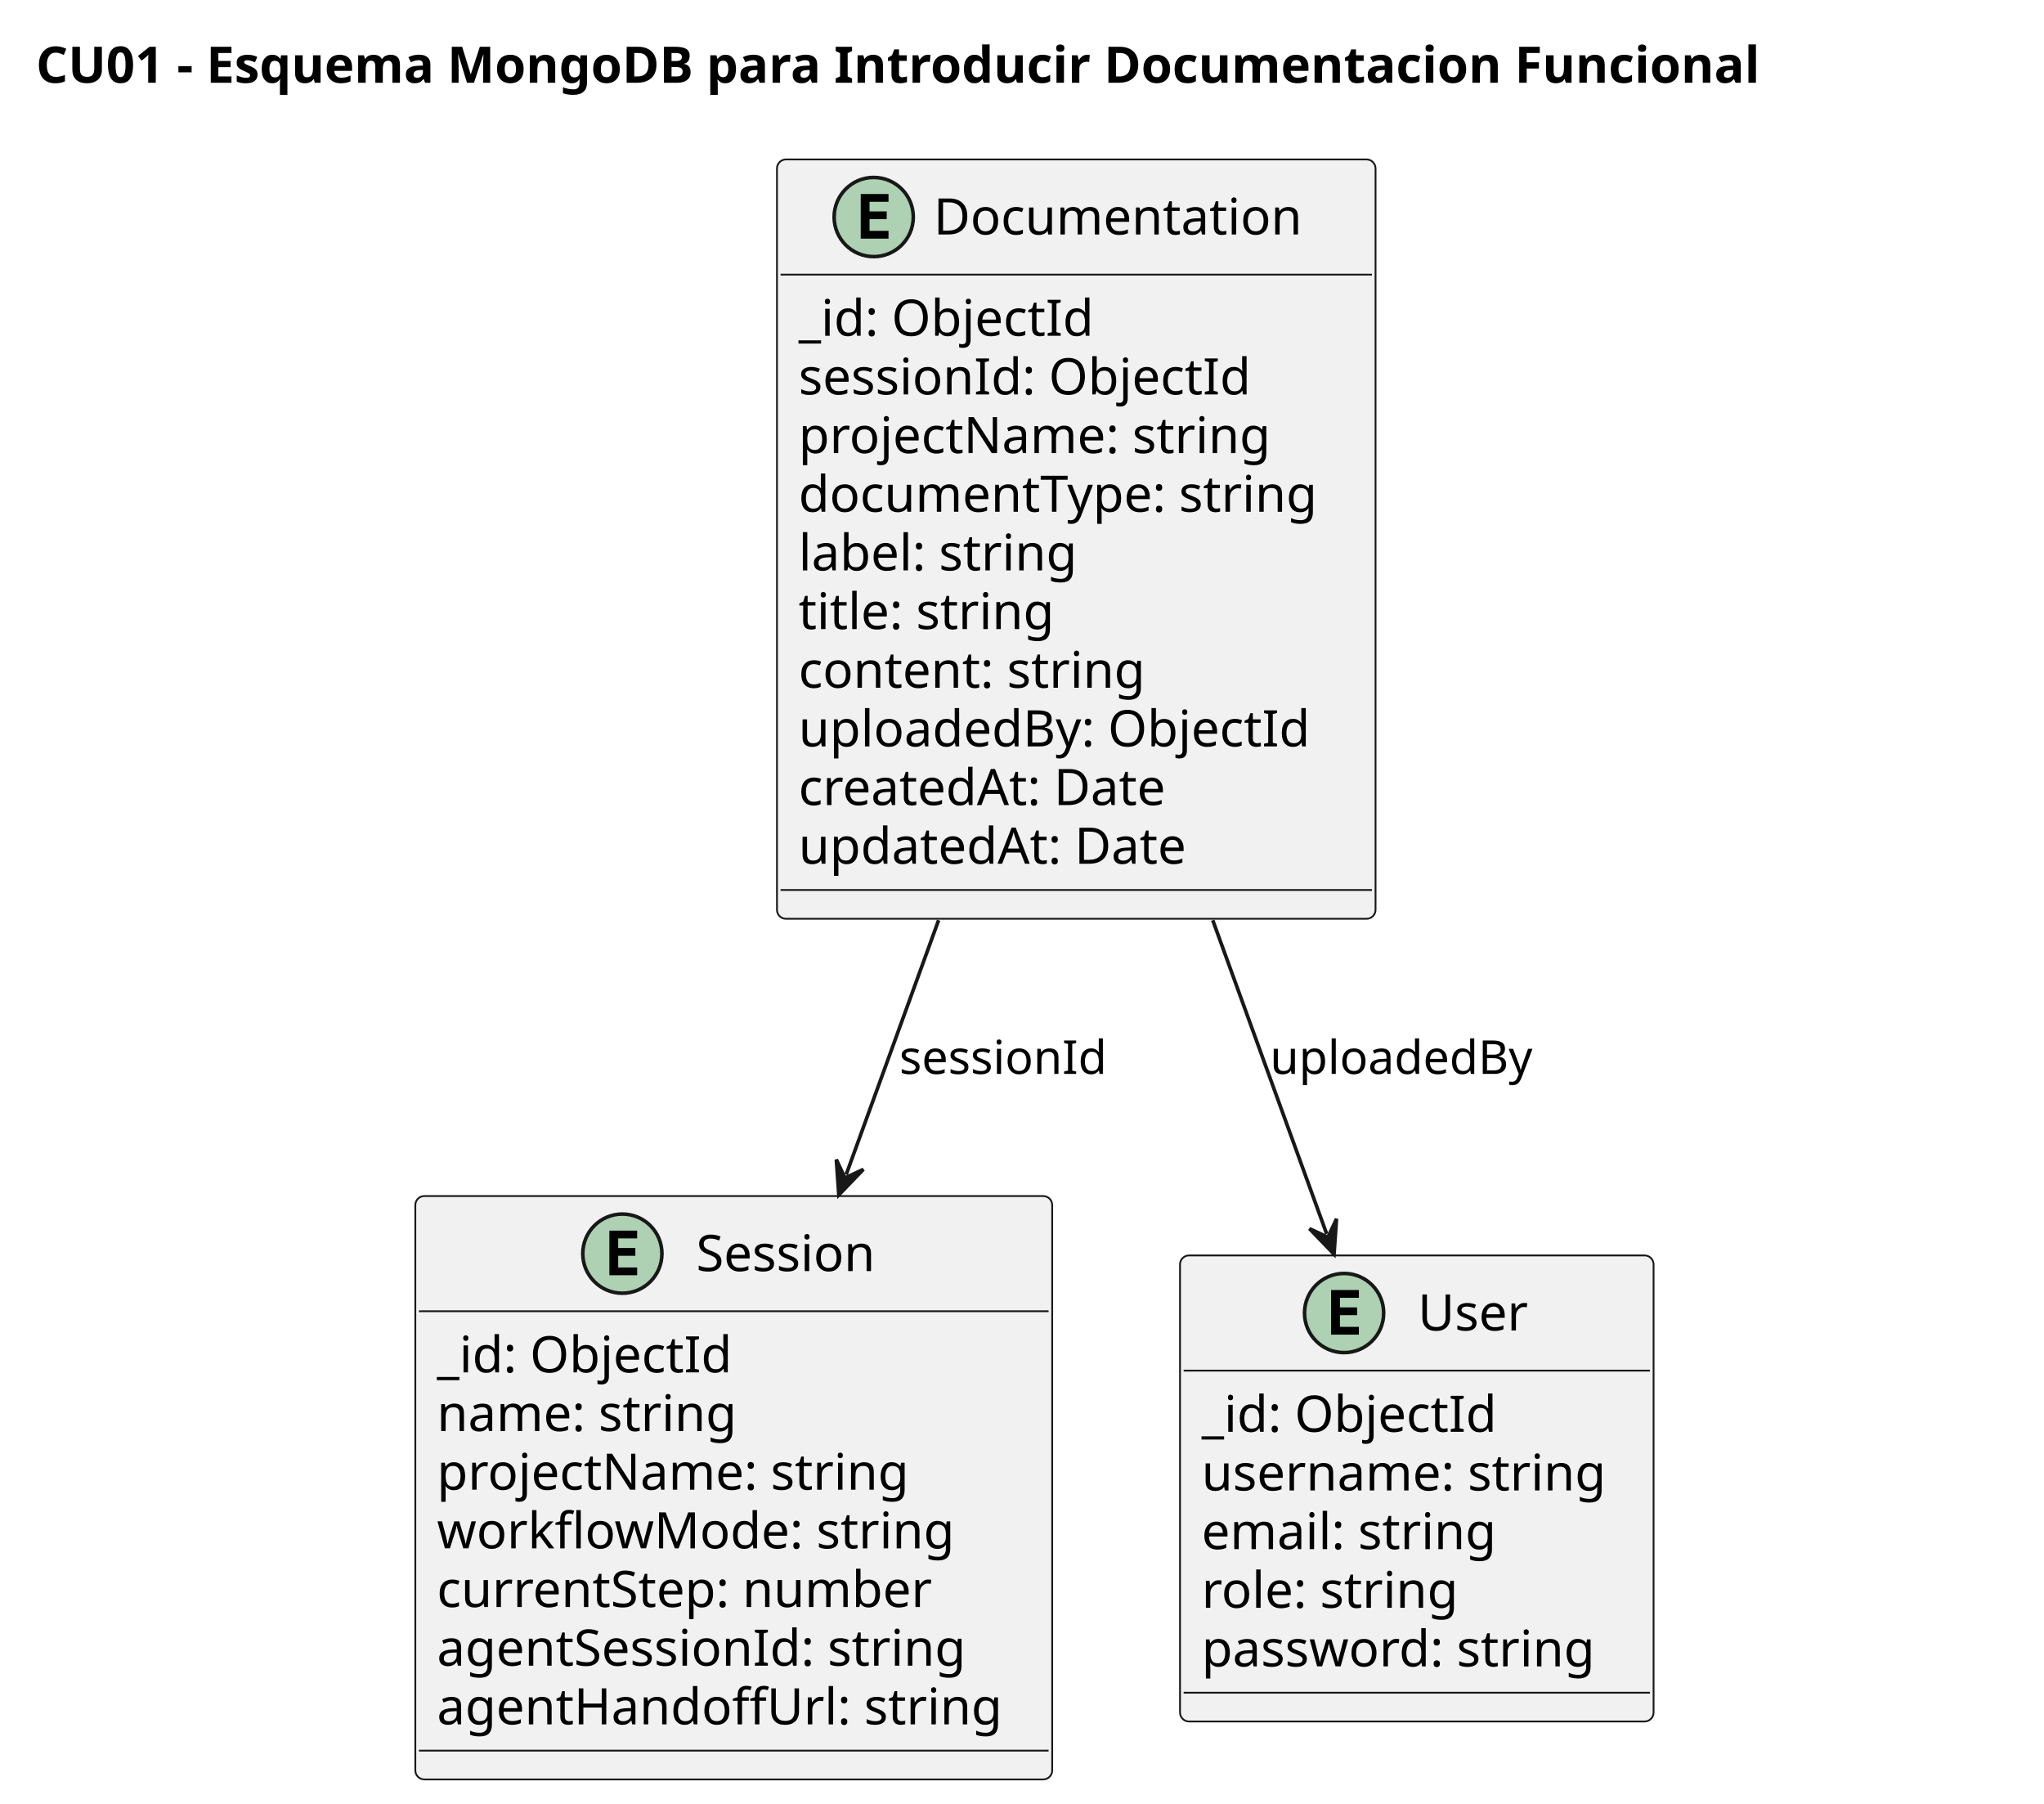
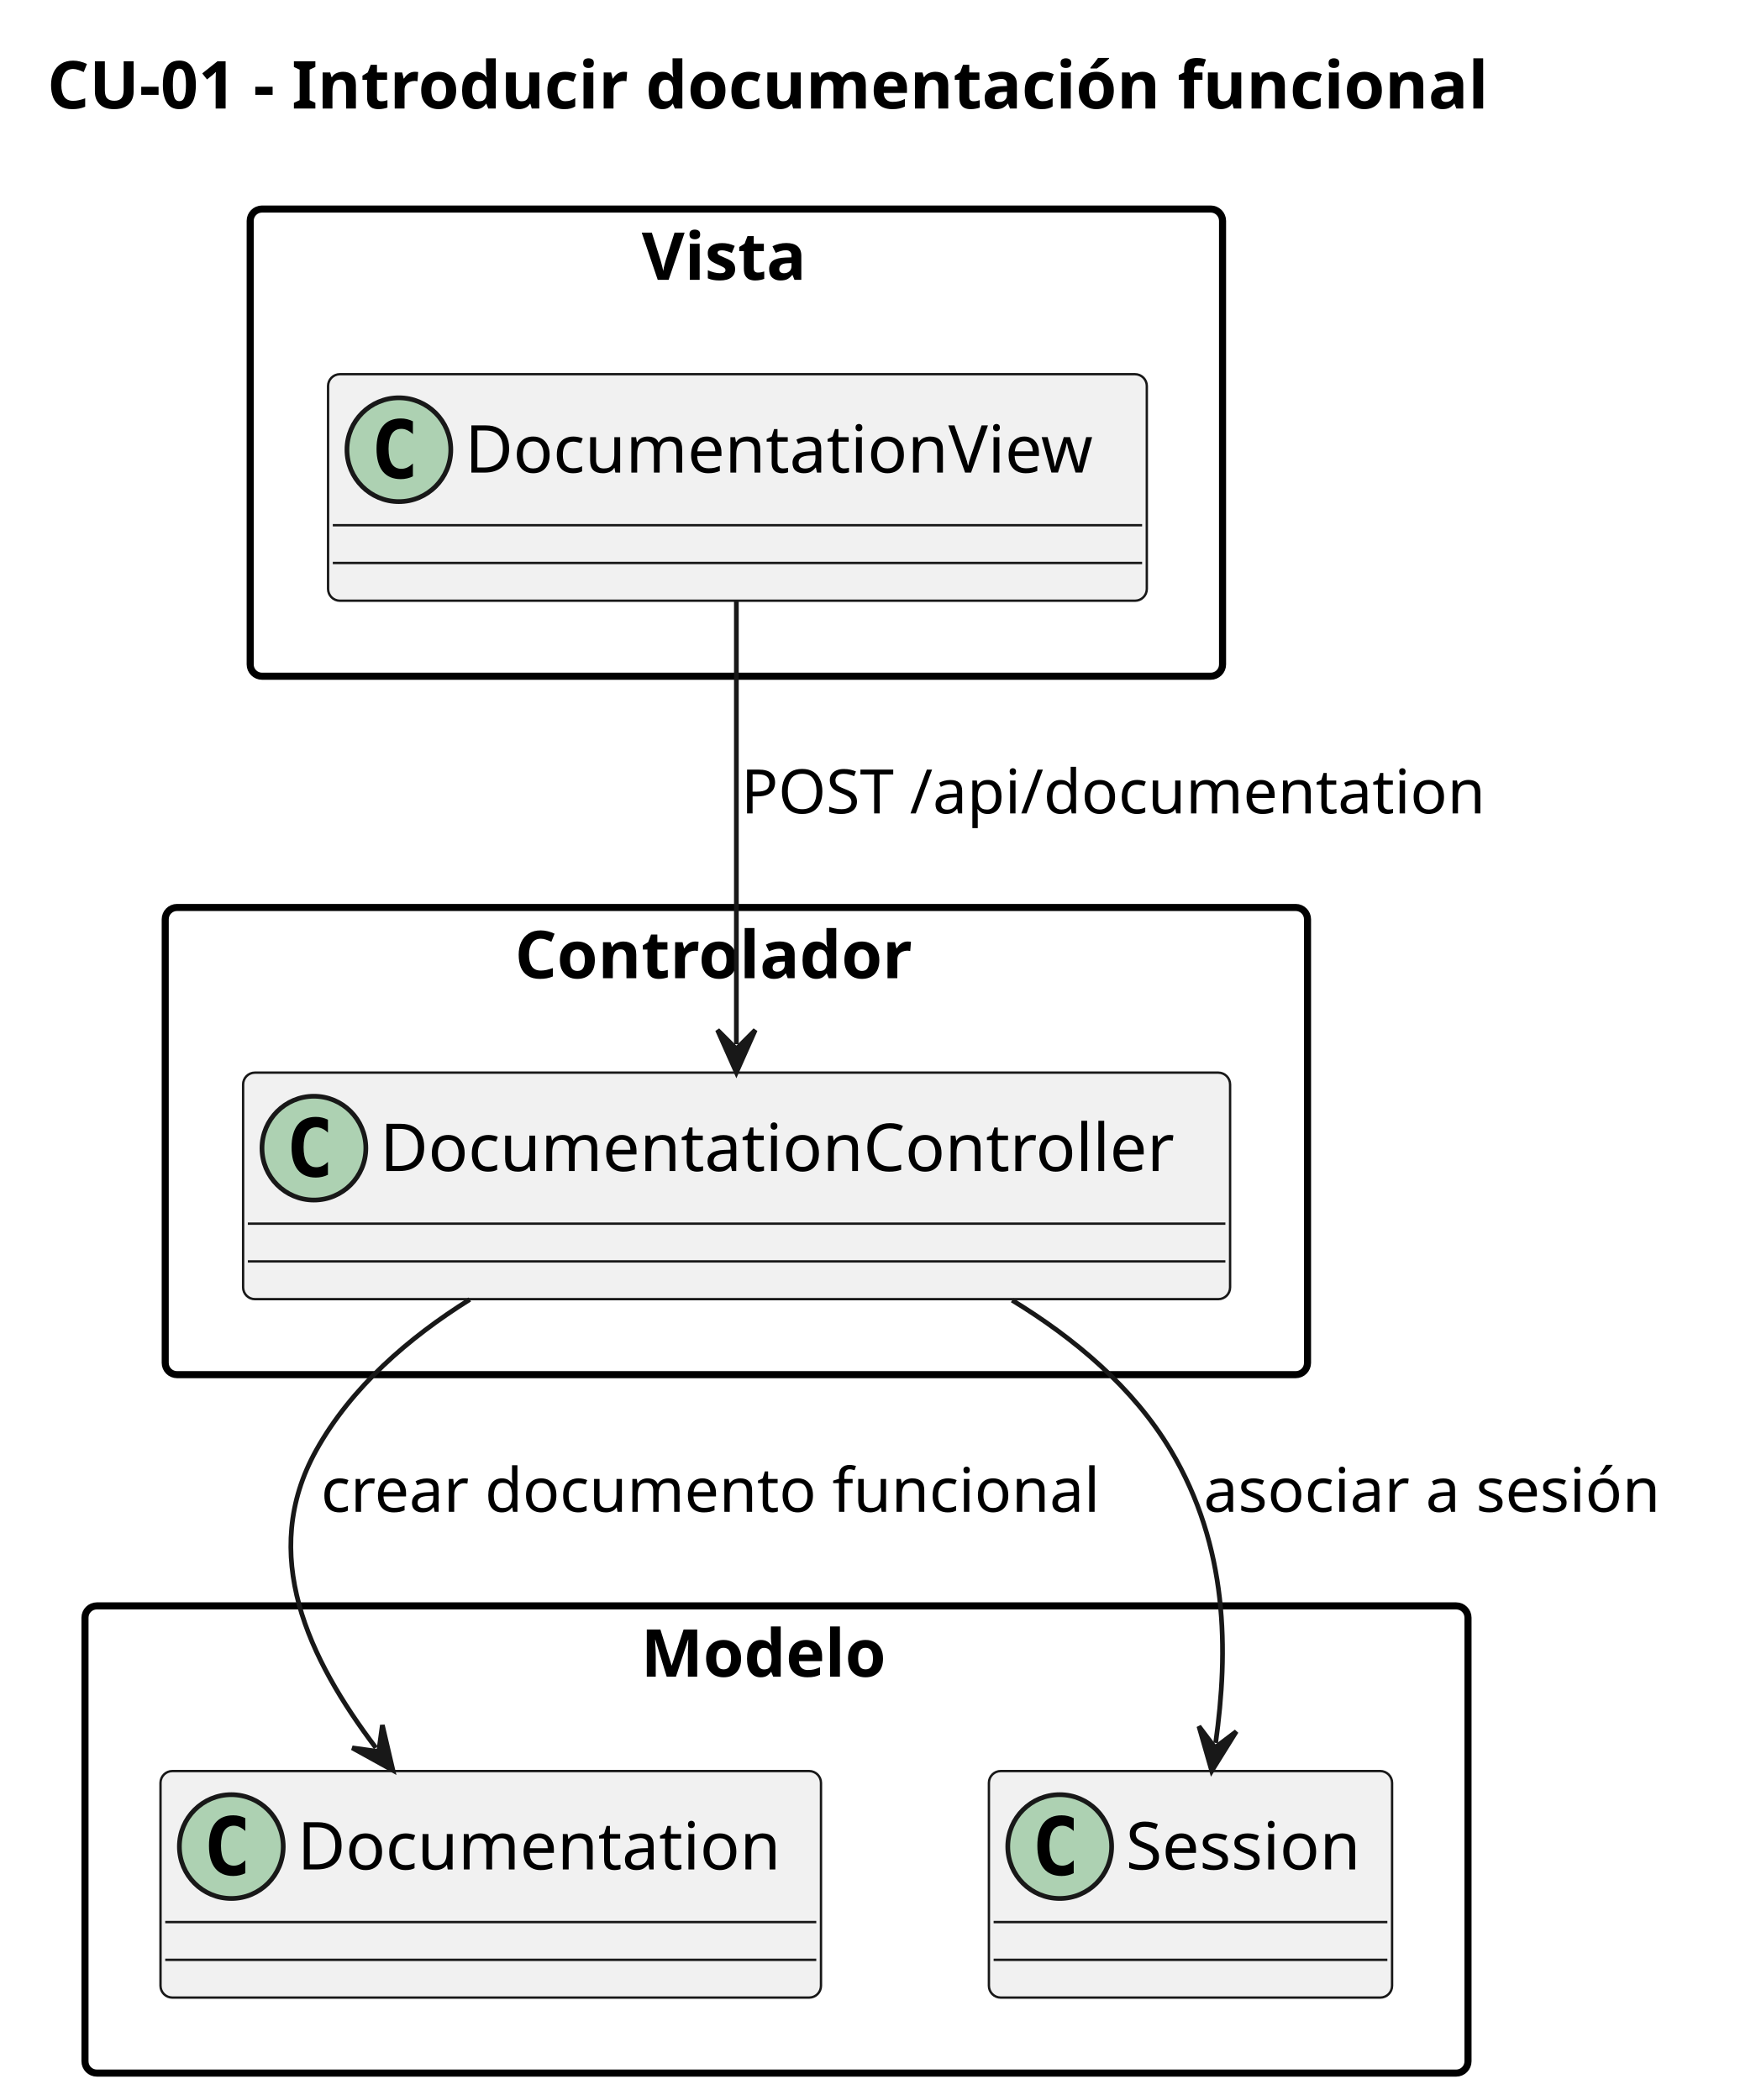
- <svg xmlns="http://www.w3.org/2000/svg" contentStyleType="text/css" data-diagram-type="CLASS" height="501px" preserveAspectRatio="none" style="width:568px;height:501px;background:#FFFFFF;" version="1.1" viewBox="0 0 568 501" width="568px" zoomAndPan="magnify">
+ <svg xmlns="http://www.w3.org/2000/svg" contentStyleType="text/css" data-diagram-type="CLASS" height="445px" preserveAspectRatio="none" style="width:372px;height:445px;background:#FFFFFF;" version="1.1" viewBox="0 0 372 445" width="372px" zoomAndPan="magnify">
  <defs />
  <g>
-     <g class="title" data-source-line="1">
-       <text fill="#000000" font-family="sans-serif" font-size="14" font-weight="bold" lengthAdjust="spacing" textLength="540.921" x="10" y="22.995">CU01 - Esquema MongoDB para Introducir Documentacion Funcional</text>
+     <g class="title" data-source-line="5">
+       <text fill="#000000" font-family="sans-serif" font-size="14" font-weight="bold" lengthAdjust="spacing" textLength="344.353" x="10" y="22.995">CU-01 - Introducir documentación funcional</text>
    </g>
-     <g class="entity" data-entity="Session" data-source-line="6" data-uid="ent0002" id="entity_Session">
-       <rect fill="#F1F1F1" height="162.078" rx="2.5" ry="2.5" style="stroke:#181818;stroke-width:0.5;" width="176.978" x="115.413" y="332.297" />
-       <ellipse cx="172.944" cy="348.297" fill="#ADD1B2" rx="11" ry="11" style="stroke:#181818;stroke-width:1;" />
-       <path d="M177.054,354.297 L169.335,354.297 L169.335,341.906 L177.054,341.906 L177.054,344.062 L171.788,344.062 L171.788,346.734 L176.554,346.734 L176.554,348.891 L171.788,348.891 L171.788,352.141 L177.054,352.141 L177.054,354.297 Z " fill="#000000" />
-       <text fill="#000000" font-family="sans-serif" font-size="14" lengthAdjust="spacing" textLength="53.416" x="193.444" y="353.144">Session</text>
-       <line style="stroke:#181818;stroke-width:0.5;" x1="116.413" x2="291.392" y1="364.297" y2="364.297" />
-       <text fill="#000000" font-family="sans-serif" font-size="14" lengthAdjust="spacing" textLength="87.555" x="121.413" y="381.292">_id: ObjectId</text>
-       <text fill="#000000" font-family="sans-serif" font-size="14" lengthAdjust="spacing" textLength="89.059" x="121.413" y="397.589">name: string</text>
-       <text fill="#000000" font-family="sans-serif" font-size="14" lengthAdjust="spacing" textLength="139.556" x="121.413" y="413.886">projectName: string</text>
-       <text fill="#000000" font-family="sans-serif" font-size="14" lengthAdjust="spacing" textLength="150.213" x="121.413" y="430.183">workflowMode: string</text>
-       <text fill="#000000" font-family="sans-serif" font-size="14" lengthAdjust="spacing" textLength="146.74" x="121.413" y="446.479">currentStep: number</text>
-       <text fill="#000000" font-family="sans-serif" font-size="14" lengthAdjust="spacing" textLength="156.228" x="121.413" y="462.776">agentSessionId: string</text>
-       <text fill="#000000" font-family="sans-serif" font-size="14" lengthAdjust="spacing" textLength="164.978" x="121.413" y="479.073">agentHandoffUrl: string</text>
-       <line style="stroke:#181818;stroke-width:0.5;" x1="116.413" x2="291.392" y1="486.375" y2="486.375" />
+     <g class="cluster" data-entity="Vista" data-source-line="7" data-uid="ent0002" id="cluster_Vista">
+       <rect fill="none" height="99" rx="2.5" ry="2.5" style="stroke:#000000;stroke-width:1.5;" width="206" x="53.005" y="44.297" />
+       <text fill="#000000" font-family="sans-serif" font-size="14" font-weight="bold" lengthAdjust="spacing" textLength="40.106" x="135.952" y="59.292">Vista</text>
    </g>
-     <g class="entity" data-entity="User" data-source-line="16" data-uid="ent0003" id="entity_User">
-       <rect fill="#F1F1F1" height="129.484" rx="2.5" ry="2.5" style="stroke:#181818;stroke-width:0.5;" width="131.595" x="327.913" y="348.797" />
-       <ellipse cx="373.505" cy="364.797" fill="#ADD1B2" rx="11" ry="11" style="stroke:#181818;stroke-width:1;" />
-       <path d="M377.615,370.797 L369.896,370.797 L369.896,358.406 L377.615,358.406 L377.615,360.562 L372.349,360.562 L372.349,363.234 L377.115,363.234 L377.115,365.391 L372.349,365.391 L372.349,368.641 L377.615,368.641 L377.615,370.797 Z " fill="#000000" />
-       <text fill="#000000" font-family="sans-serif" font-size="14" lengthAdjust="spacing" textLength="31.91" x="394.005" y="369.644">User</text>
-       <line style="stroke:#181818;stroke-width:0.5;" x1="328.913" x2="458.508" y1="380.797" y2="380.797" />
-       <text fill="#000000" font-family="sans-serif" font-size="14" lengthAdjust="spacing" textLength="87.555" x="333.913" y="397.792">_id: ObjectId</text>
-       <text fill="#000000" font-family="sans-serif" font-size="14" lengthAdjust="spacing" textLength="119.595" x="333.913" y="414.089">username: string</text>
-       <text fill="#000000" font-family="sans-serif" font-size="14" lengthAdjust="spacing" textLength="87.965" x="333.913" y="430.386">email: string</text>
-       <text fill="#000000" font-family="sans-serif" font-size="14" lengthAdjust="spacing" textLength="76.18" x="333.913" y="446.683">role: string</text>
-       <text fill="#000000" font-family="sans-serif" font-size="14" lengthAdjust="spacing" textLength="116.067" x="333.913" y="462.979">password: string</text>
-       <line style="stroke:#181818;stroke-width:0.5;" x1="328.913" x2="458.508" y1="470.281" y2="470.281" />
+     <g class="cluster" data-entity="Controlador" data-source-line="11" data-uid="ent0004" id="cluster_Controlador">
+       <rect fill="none" height="99" rx="2.5" ry="2.5" style="stroke:#000000;stroke-width:1.5;" width="242" x="35.005" y="192.297" />
+       <text fill="#000000" font-family="sans-serif" font-size="14" font-weight="bold" lengthAdjust="spacing" textLength="93.864" x="109.073" y="207.292">Controlador</text>
    </g>
-     <g class="entity" data-entity="Documentation" data-source-line="24" data-uid="ent0004" id="entity_Documentation">
-       <rect fill="#F1F1F1" height="210.969" rx="2.5" ry="2.5" style="stroke:#181818;stroke-width:0.5;" width="166.328" x="215.913" y="44.297" />
-       <ellipse cx="242.794" cy="60.297" fill="#ADD1B2" rx="11" ry="11" style="stroke:#181818;stroke-width:1;" />
-       <path d="M246.904,66.297 L239.185,66.297 L239.185,53.906 L246.904,53.906 L246.904,56.062 L241.638,56.062 L241.638,58.734 L246.404,58.734 L246.404,60.891 L241.638,60.891 L241.638,64.141 L246.904,64.141 L246.904,66.297 Z " fill="#000000" />
-       <text fill="#000000" font-family="sans-serif" font-size="14" lengthAdjust="spacing" textLength="107.926" x="259.434" y="65.144">Documentation</text>
-       <line style="stroke:#181818;stroke-width:0.5;" x1="216.913" x2="381.241" y1="76.297" y2="76.297" />
-       <text fill="#000000" font-family="sans-serif" font-size="14" lengthAdjust="spacing" textLength="87.555" x="221.913" y="93.292">_id: ObjectId</text>
-       <text fill="#000000" font-family="sans-serif" font-size="14" lengthAdjust="spacing" textLength="132.617" x="221.913" y="109.589">sessionId: ObjectId</text>
-       <text fill="#000000" font-family="sans-serif" font-size="14" lengthAdjust="spacing" textLength="139.556" x="221.913" y="125.886">projectName: string</text>
-       <text fill="#000000" font-family="sans-serif" font-size="14" lengthAdjust="spacing" textLength="154.328" x="221.913" y="142.183">documentType: string</text>
-       <text fill="#000000" font-family="sans-serif" font-size="14" lengthAdjust="spacing" textLength="83.214" x="221.913" y="158.48">label: string</text>
-       <text fill="#000000" font-family="sans-serif" font-size="14" lengthAdjust="spacing" textLength="76.727" x="221.913" y="174.776">title: string</text>
-       <text fill="#000000" font-family="sans-serif" font-size="14" lengthAdjust="spacing" textLength="102.956" x="221.913" y="191.073">content: string</text>
-       <text fill="#000000" font-family="sans-serif" font-size="14" lengthAdjust="spacing" textLength="150.849" x="221.913" y="207.37">uploadedBy: ObjectId</text>
-       <text fill="#000000" font-family="sans-serif" font-size="14" lengthAdjust="spacing" textLength="111.33" x="221.913" y="223.667">createdAt: Date</text>
-       <text fill="#000000" font-family="sans-serif" font-size="14" lengthAdjust="spacing" textLength="115.91" x="221.913" y="239.964">updatedAt: Date</text>
-       <line style="stroke:#181818;stroke-width:0.5;" x1="216.913" x2="381.241" y1="247.266" y2="247.266" />
+     <g class="cluster" data-entity="Modelo" data-source-line="15" data-uid="ent0006" id="cluster_Modelo">
+       <rect fill="none" height="99" rx="2.5" ry="2.5" style="stroke:#000000;stroke-width:1.5;" width="293" x="18.005" y="340.297" />
+       <text fill="#000000" font-family="sans-serif" font-size="14" font-weight="bold" lengthAdjust="spacing" textLength="57.483" x="135.764" y="355.292">Modelo</text>
    </g>
-     <g class="link" data-entity-1="Documentation" data-entity-2="Session" data-source-line="37" data-uid="lnk5" id="link_Documentation_Session">
-       <path codeLine="37" d="M260.823,255.657 C251.583,281.087 243.892,302.247 235.142,326.337" fill="none" id="Documentation-to-Session" style="stroke:#181818;stroke-width:1;" />
-       <polygon fill="#181818" points="233.093,331.977,239.925,324.883,234.8,327.277,232.406,322.152,233.093,331.977" style="stroke:#181818;stroke-width:1;" />
-       <text fill="#000000" font-family="sans-serif" font-size="13" lengthAdjust="spacing" textLength="60.208" x="249.913" y="298.364">sessionId</text>
+     <g class="entity" data-entity="DocumentationView" data-source-line="8" data-uid="ent0003" id="entity_DocumentationView">
+       <rect fill="#F1F1F1" height="48" rx="2.5" ry="2.5" style="stroke:#181818;stroke-width:0.5;" width="173.456" x="69.505" y="79.297" />
+       <ellipse cx="84.505" cy="95.297" fill="#ADD1B2" rx="11" ry="11" style="stroke:#181818;stroke-width:1;" />
+       <path d="M87.474,100.938 Q86.896,101.234 86.255,101.375 Q85.615,101.531 84.912,101.531 Q82.412,101.531 81.084,99.891 Q79.771,98.234 79.771,95.109 Q79.771,91.984 81.084,90.328 Q82.412,88.672 84.912,88.672 Q85.615,88.672 86.255,88.828 Q86.912,88.984 87.474,89.281 L87.474,92 Q86.849,91.422 86.255,91.156 Q85.662,90.875 85.037,90.875 Q83.693,90.875 83.005,91.953 Q82.318,93.016 82.318,95.109 Q82.318,97.203 83.005,98.281 Q83.693,99.344 85.037,99.344 Q85.662,99.344 86.255,99.078 Q86.849,98.797 87.474,98.219 L87.474,100.938 Z " fill="#000000" />
+       <text fill="#000000" font-family="sans-serif" font-size="14" lengthAdjust="spacing" textLength="141.456" x="98.505" y="100.144">DocumentationView</text>
+       <line style="stroke:#181818;stroke-width:0.5;" x1="70.505" x2="241.961" y1="111.297" y2="111.297" />
+       <line style="stroke:#181818;stroke-width:0.5;" x1="70.505" x2="241.961" y1="119.297" y2="119.297" />
    </g>
-     <g class="link" data-entity-1="Documentation" data-entity-2="User" data-source-line="38" data-uid="lnk6" id="link_Documentation_User">
-       <path codeLine="38" d="M337.003,255.657 C348.413,287.057 358.524,314.897 368.664,342.808" fill="none" id="Documentation-to-User" style="stroke:#181818;stroke-width:1;" />
-       <polygon fill="#181818" points="370.713,348.447,371.399,338.622,369.006,343.747,363.88,341.354,370.713,348.447" style="stroke:#181818;stroke-width:1;" />
-       <text fill="#000000" font-family="sans-serif" font-size="13" lengthAdjust="spacing" textLength="77.137" x="352.913" y="298.364">uploadedBy</text>
+     <g class="entity" data-entity="DocumentationController" data-source-line="12" data-uid="ent0005" id="entity_DocumentationController">
+       <rect fill="#F1F1F1" height="48" rx="2.5" ry="2.5" style="stroke:#181818;stroke-width:0.5;" width="209.099" x="51.505" y="227.297" />
+       <ellipse cx="66.505" cy="243.297" fill="#ADD1B2" rx="11" ry="11" style="stroke:#181818;stroke-width:1;" />
+       <path d="M69.474,248.938 Q68.896,249.234 68.255,249.375 Q67.615,249.531 66.912,249.531 Q64.412,249.531 63.084,247.891 Q61.771,246.234 61.771,243.109 Q61.771,239.984 63.084,238.328 Q64.412,236.672 66.912,236.672 Q67.615,236.672 68.255,236.828 Q68.912,236.984 69.474,237.281 L69.474,240 Q68.849,239.422 68.255,239.156 Q67.662,238.875 67.037,238.875 Q65.693,238.875 65.005,239.953 Q64.318,241.016 64.318,243.109 Q64.318,245.203 65.005,246.281 Q65.693,247.344 67.037,247.344 Q67.662,247.344 68.255,247.078 Q68.849,246.797 69.474,246.219 L69.474,248.938 Z " fill="#000000" />
+       <text fill="#000000" font-family="sans-serif" font-size="14" lengthAdjust="spacing" textLength="177.099" x="80.505" y="248.144">DocumentationController</text>
+       <line style="stroke:#181818;stroke-width:0.5;" x1="52.505" x2="259.604" y1="259.297" y2="259.297" />
+       <line style="stroke:#181818;stroke-width:0.5;" x1="52.505" x2="259.604" y1="267.297" y2="267.297" />
+     </g>
+     <g class="entity" data-entity="Documentation" data-source-line="16" data-uid="ent0007" id="entity_Documentation">
+       <rect fill="#F1F1F1" height="48" rx="2.5" ry="2.5" style="stroke:#181818;stroke-width:0.5;" width="139.926" x="34.005" y="375.297" />
+       <ellipse cx="49.005" cy="391.297" fill="#ADD1B2" rx="11" ry="11" style="stroke:#181818;stroke-width:1;" />
+       <path d="M51.974,396.938 Q51.396,397.234 50.755,397.375 Q50.115,397.531 49.412,397.531 Q46.912,397.531 45.584,395.891 Q44.271,394.234 44.271,391.109 Q44.271,387.984 45.584,386.328 Q46.912,384.672 49.412,384.672 Q50.115,384.672 50.755,384.828 Q51.412,384.984 51.974,385.281 L51.974,388 Q51.349,387.422 50.755,387.156 Q50.162,386.875 49.537,386.875 Q48.193,386.875 47.505,387.953 Q46.818,389.016 46.818,391.109 Q46.818,393.203 47.505,394.281 Q48.193,395.344 49.537,395.344 Q50.162,395.344 50.755,395.078 Q51.349,394.797 51.974,394.219 L51.974,396.938 Z " fill="#000000" />
+       <text fill="#000000" font-family="sans-serif" font-size="14" lengthAdjust="spacing" textLength="107.926" x="63.005" y="396.144">Documentation</text>
+       <line style="stroke:#181818;stroke-width:0.5;" x1="35.005" x2="172.931" y1="407.297" y2="407.297" />
+       <line style="stroke:#181818;stroke-width:0.5;" x1="35.005" x2="172.931" y1="415.297" y2="415.297" />
+     </g>
+     <g class="entity" data-entity="Session" data-source-line="17" data-uid="ent0008" id="entity_Session">
+       <rect fill="#F1F1F1" height="48" rx="2.5" ry="2.5" style="stroke:#181818;stroke-width:0.5;" width="85.416" x="209.505" y="375.297" />
+       <ellipse cx="224.505" cy="391.297" fill="#ADD1B2" rx="11" ry="11" style="stroke:#181818;stroke-width:1;" />
+       <path d="M227.474,396.938 Q226.896,397.234 226.255,397.375 Q225.615,397.531 224.912,397.531 Q222.412,397.531 221.083,395.891 Q219.771,394.234 219.771,391.109 Q219.771,387.984 221.083,386.328 Q222.412,384.672 224.912,384.672 Q225.615,384.672 226.255,384.828 Q226.912,384.984 227.474,385.281 L227.474,388 Q226.849,387.422 226.255,387.156 Q225.662,386.875 225.037,386.875 Q223.693,386.875 223.005,387.953 Q222.318,389.016 222.318,391.109 Q222.318,393.203 223.005,394.281 Q223.693,395.344 225.037,395.344 Q225.662,395.344 226.255,395.078 Q226.849,394.797 227.474,394.219 L227.474,396.938 Z " fill="#000000" />
+       <text fill="#000000" font-family="sans-serif" font-size="14" lengthAdjust="spacing" textLength="53.416" x="238.505" y="396.144">Session</text>
+       <line style="stroke:#181818;stroke-width:0.5;" x1="210.505" x2="293.921" y1="407.297" y2="407.297" />
+       <line style="stroke:#181818;stroke-width:0.5;" x1="210.505" x2="293.921" y1="415.297" y2="415.297" />
+     </g>
+     <g class="link" data-entity-1="DocumentationView" data-entity-2="DocumentationController" data-source-line="20" data-uid="lnk9" id="link_DocumentationView_DocumentationController">
+       <path codeLine="20" d="M156.005,127.427 C156.005,154.767 156.005,193.977 156.005,221.267" fill="none" id="DocumentationView-to-DocumentationController" style="stroke:#181818;stroke-width:1;" />
+       <polygon fill="#181818" points="156.005,227.267,160.005,218.267,156.005,222.267,152.005,218.267,156.005,227.267" style="stroke:#181818;stroke-width:1;" />
+       <text fill="#000000" font-family="sans-serif" font-size="13" lengthAdjust="spacing" textLength="165.445" x="157.005" y="172.364">POST /api/documentation</text>
+     </g>
+     <g class="link" data-entity-1="DocumentationController" data-entity-2="Documentation" data-source-line="21" data-uid="lnk10" id="link_DocumentationController_Documentation">
+       <path codeLine="21" d="M99.525,275.367 C86.575,283.467 74.435,293.967 67.005,307.297 C54.715,329.347 65.386,351.531 79.626,370.361" fill="none" id="DocumentationController-to-Documentation" style="stroke:#181818;stroke-width:1;" />
+       <polygon fill="#181818" points="83.245,375.147,81.007,365.556,80.23,371.159,74.626,370.381,83.245,375.147" style="stroke:#181818;stroke-width:1;" />
+       <text fill="#000000" font-family="sans-serif" font-size="13" lengthAdjust="spacing" textLength="175.195" x="68.005" y="320.364">crear documento funcional</text>
+     </g>
+     <g class="link" data-entity-1="DocumentationController" data-entity-2="Session" data-source-line="22" data-uid="lnk11" id="link_DocumentationController_Session">
+       <path codeLine="22" d="M214.425,275.527 C227.635,283.587 240.095,294.037 248.005,307.297 C260.245,327.807 260.264,349.834 257.544,369.334" fill="none" id="DocumentationController-to-Session" style="stroke:#181818;stroke-width:1;" />
+       <polygon fill="#181818" points="256.715,375.277,261.92,366.916,257.406,370.325,253.997,365.811,256.715,375.277" style="stroke:#181818;stroke-width:1;" />
+       <text fill="#000000" font-family="sans-serif" font-size="13" lengthAdjust="spacing" textLength="104.343" x="255.005" y="320.364">asociar a sesión</text>
    </g>
  </g>
</svg>
